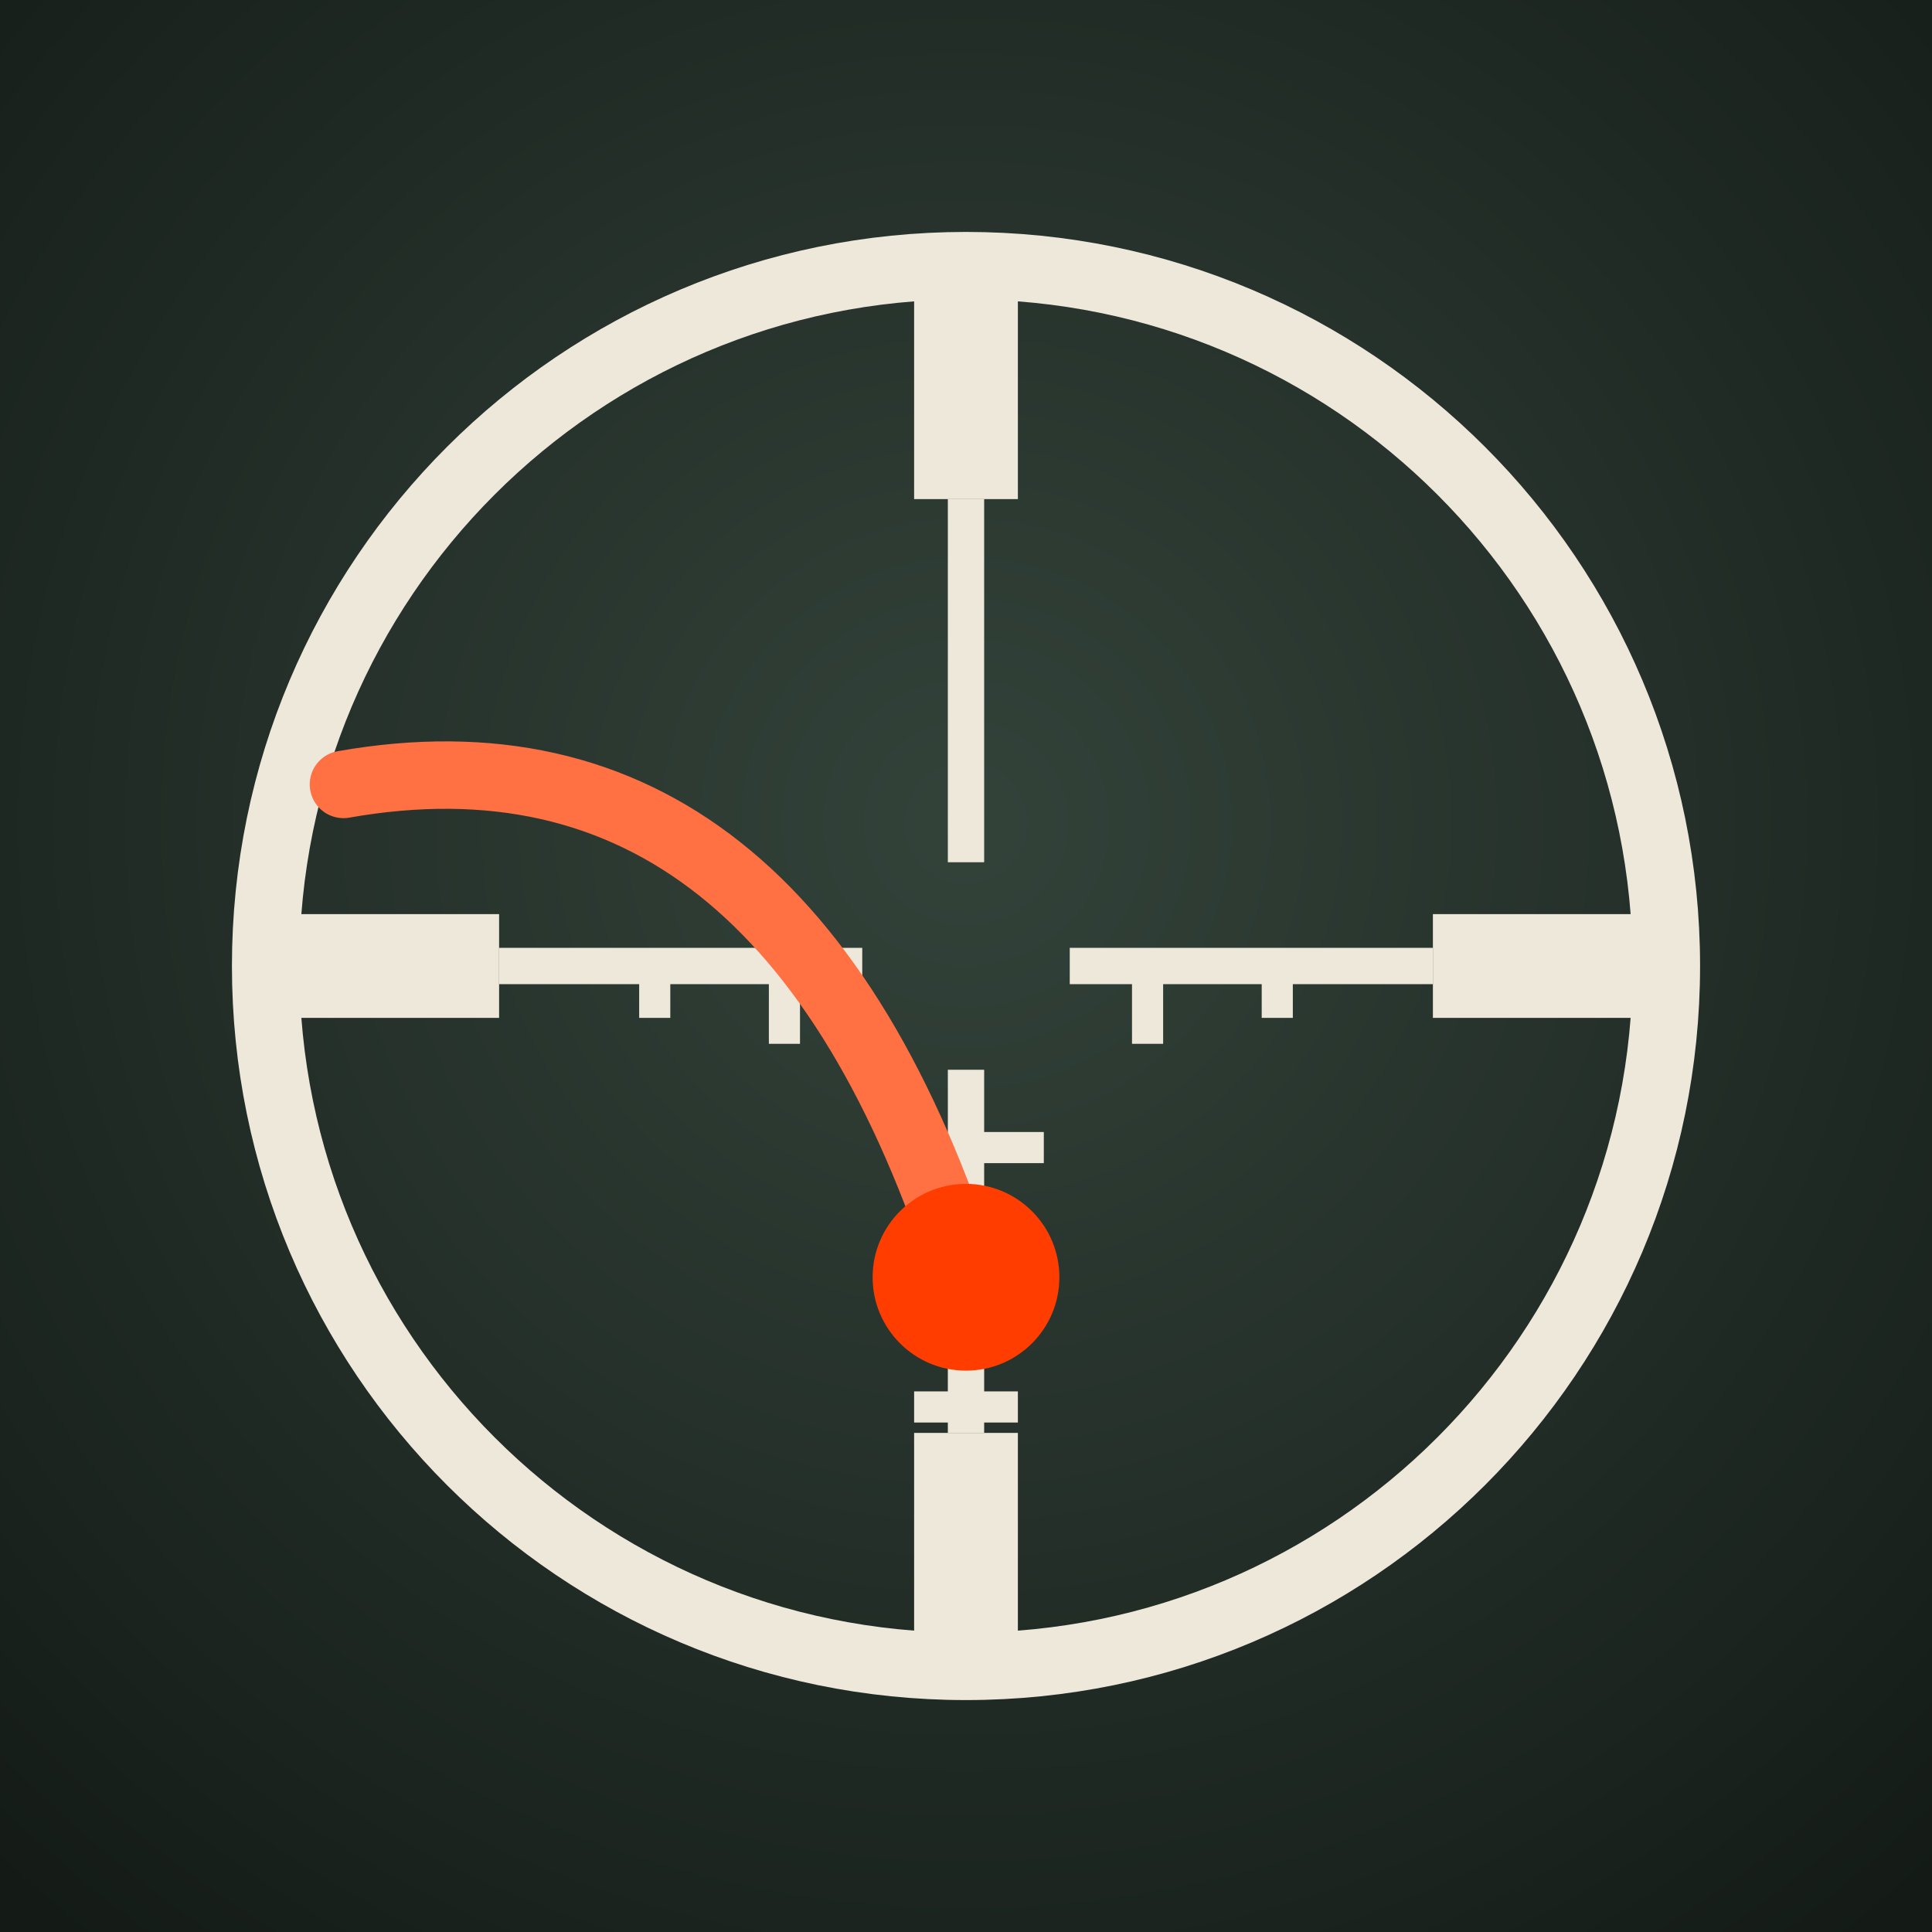
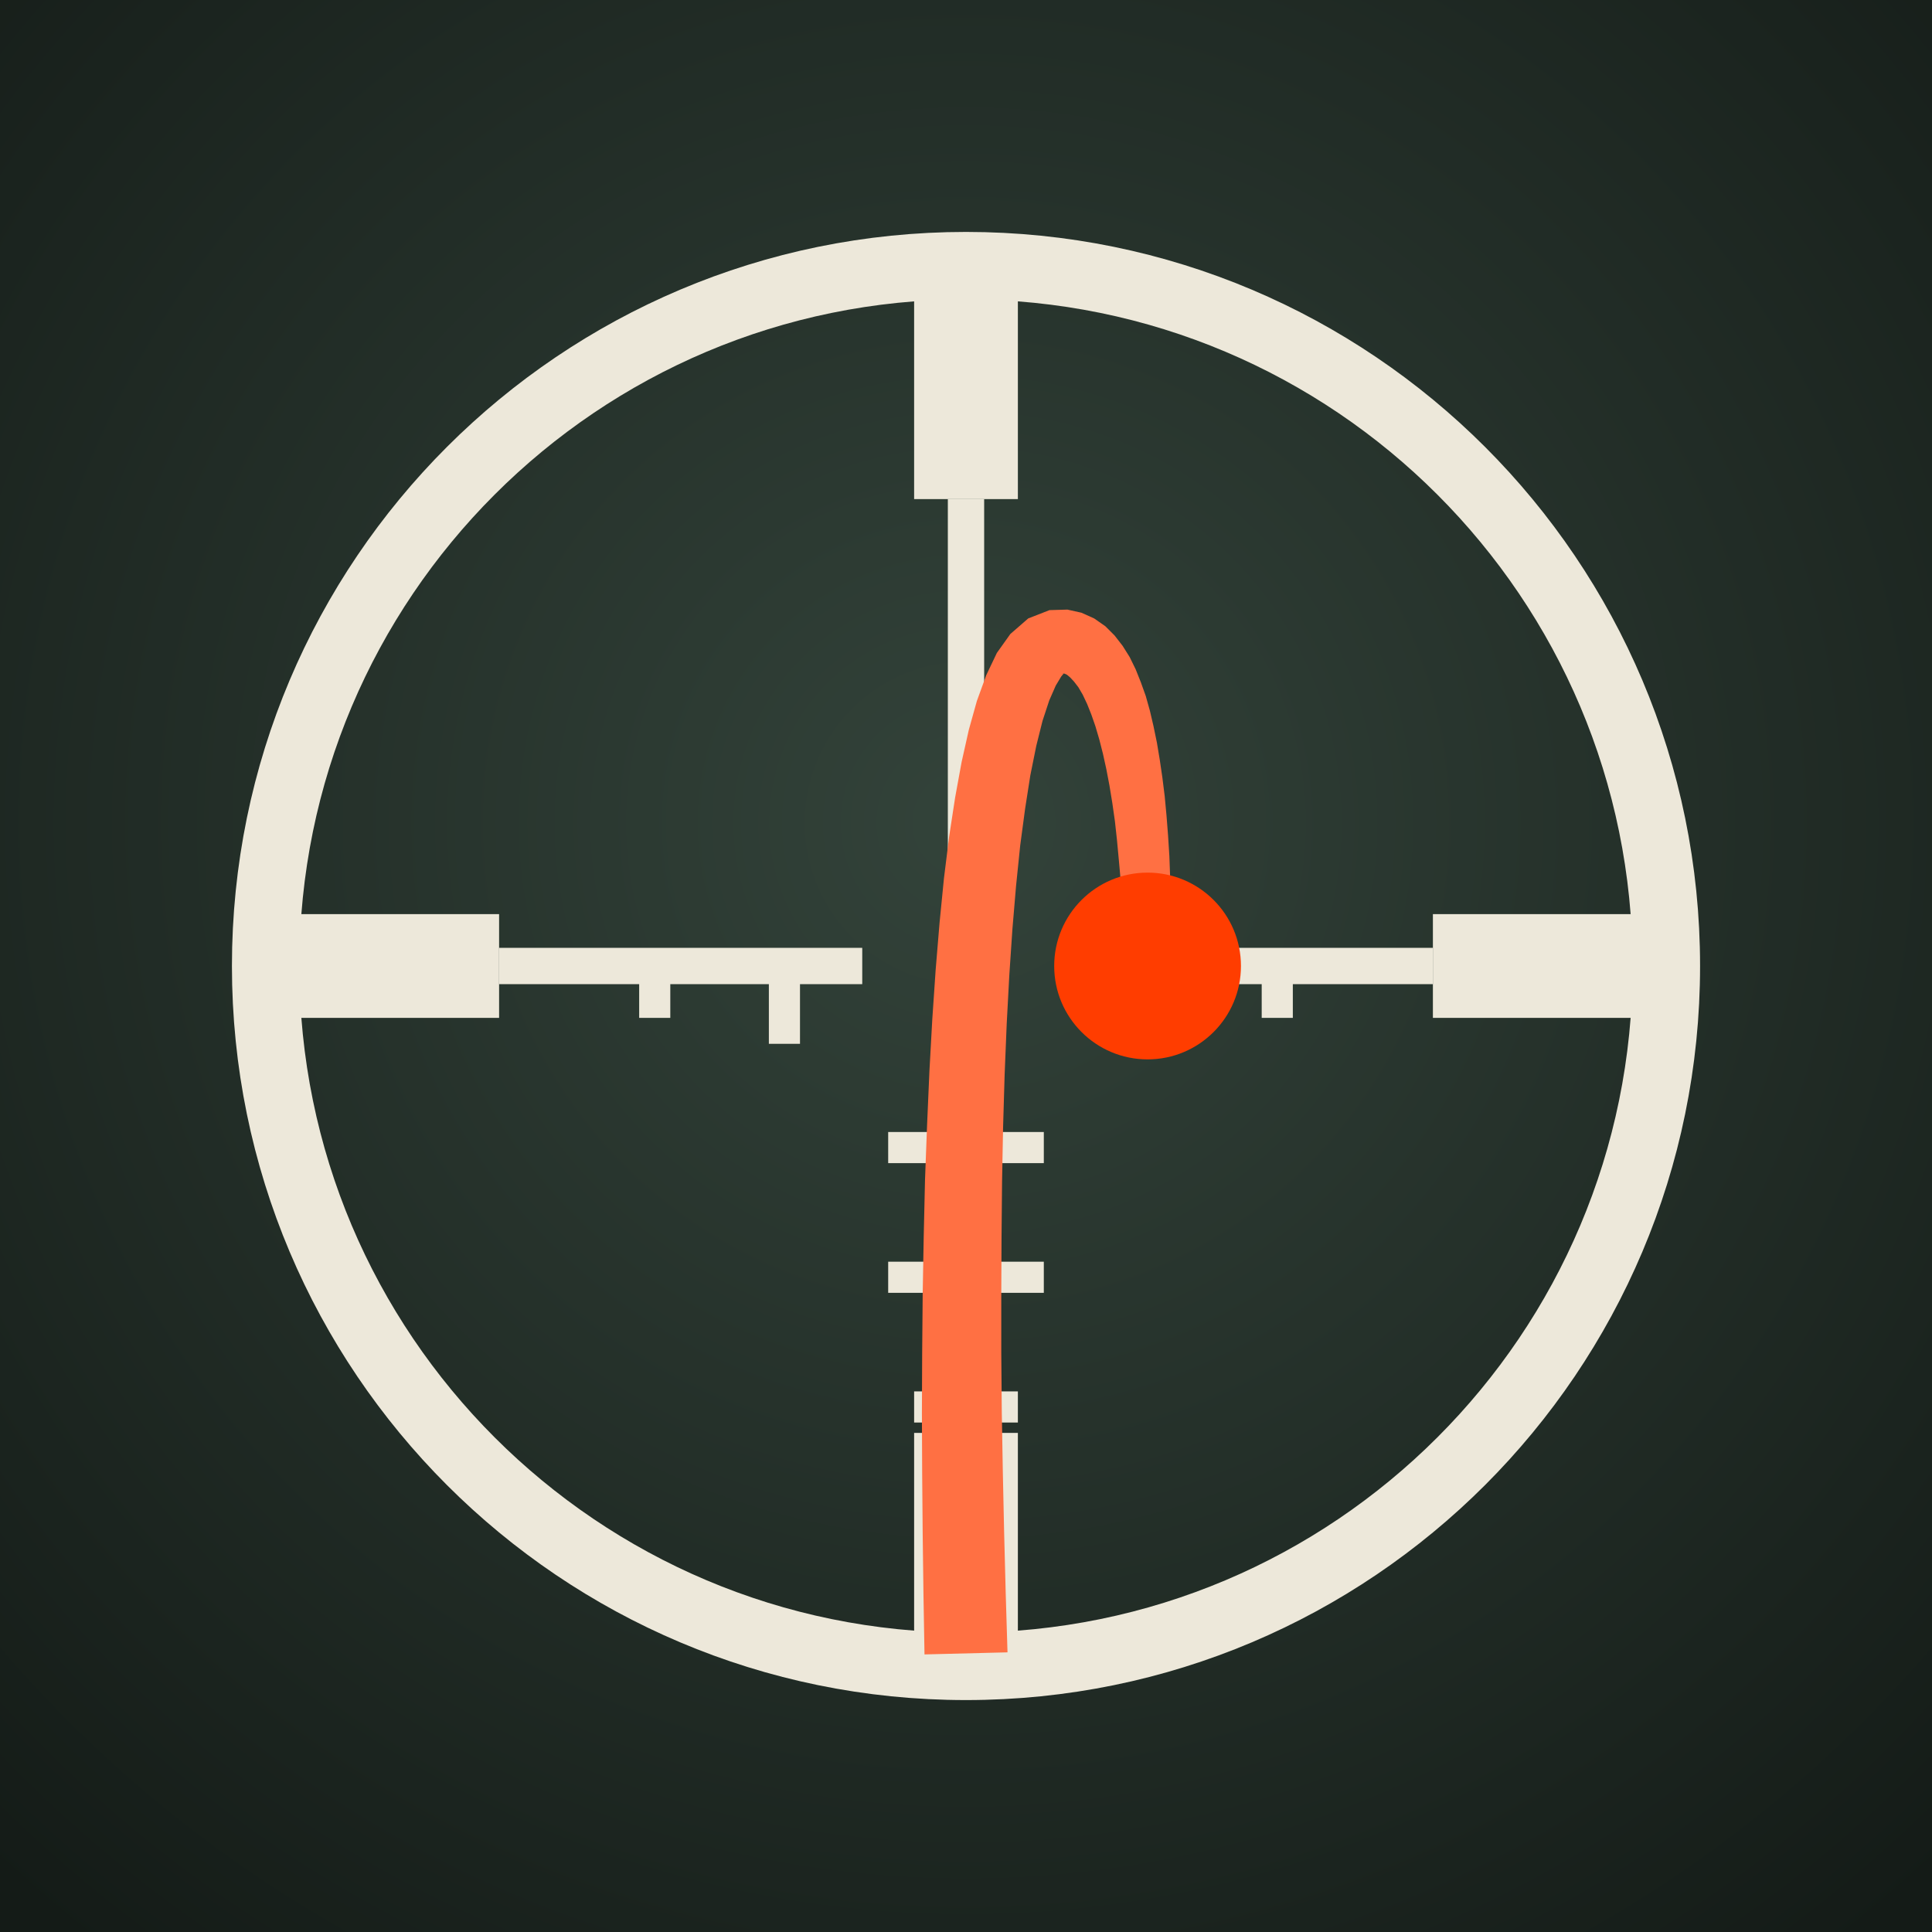
<svg xmlns="http://www.w3.org/2000/svg" viewBox="0 0 108 108">
  <defs>
    <radialGradient id="bg" cx="54" cy="46" r="80" gradientUnits="userSpaceOnUse">
      <stop offset="0" stop-color="#33433A" />
      <stop offset="1" stop-color="#141B17" />
    </radialGradient>
  </defs>
  <rect width="108" height="108" fill="url(#bg)" />
  <g transform="translate(54 54) scale(1.45) translate(-54 -54)" fill="none" stroke-linecap="butt">
    <path d="M54,27a27,27 0 1,1 0,54a27,27 0 1,1 0,-54" stroke="#EDE8DA" stroke-width="2.6" />
    <path d="M27,54H36M72,54H81M54,27V36M54,72V81" stroke="#EDE8DA" stroke-width="4" />
    <path d="M36,54H50M58,54H72M54,36V50M54,58V72" stroke="#EDE8DA" stroke-width="1.4" />
    <path d="M51,61H57M51,66H57M52,71H56M47,54V57M61,54V57M42,54V56M66,54V56" stroke="#EDE8DA" stroke-width="1.2" />
-     <path d="M30,47Q47,44 54,66" stroke="#FF7043" stroke-width="2.6" stroke-linecap="round" />
-     <path d="M54,66m-3.6,0a3.6,3.6 0 1,0 7.2,0a3.6,3.6 0 1,0 -7.2,0" fill="#FF3D00" />
+     <path d="M55.60,80.46 L55.53,78.15 L55.47,75.83 L55.42,73.51 L55.38,71.21 L55.36,68.93 L55.36,66.68 L55.37,64.47 L55.39,62.31 L55.43,60.21 L55.49,58.17 L55.57,56.22 L55.67,54.35 L55.79,52.57 L55.93,50.91 L56.09,49.35 L56.28,47.93 L56.48,46.65 L56.71,45.51 L56.95,44.55 L57.21,43.76 L57.46,43.19 L57.67,42.84 L57.76,42.73 L57.78,42.72 L57.70,42.73 L57.74,42.72 L57.80,42.73 L57.89,42.77 L58.01,42.87 L58.16,43.03 L58.33,43.25 L58.50,43.54 L58.67,43.90 L58.83,44.30 L58.99,44.76 L59.14,45.27 L59.28,45.82 L59.41,46.41 L59.53,47.04 L59.64,47.71 L59.74,48.41 L59.82,49.14 L59.89,49.89 L59.96,50.67 L60.01,51.48 L60.05,52.30 L60.08,53.14 L60.10,54.01 L61.90,53.99 L61.91,53.12 L61.91,52.25 L61.90,51.40 L61.87,50.57 L61.84,49.76 L61.79,48.97 L61.73,48.20 L61.66,47.45 L61.57,46.73 L61.47,46.05 L61.36,45.39 L61.23,44.76 L61.09,44.16 L60.93,43.59 L60.74,43.06 L60.54,42.56 L60.31,42.09 L60.04,41.66 L59.73,41.26 L59.37,40.90 L58.94,40.60 L58.45,40.38 L57.91,40.26 L57.22,40.28 L56.40,40.60 L55.71,41.20 L55.19,41.93 L54.78,42.79 L54.42,43.78 L54.11,44.89 L53.83,46.14 L53.58,47.51 L53.35,49.01 L53.15,50.62 L52.98,52.34 L52.83,54.15 L52.70,56.06 L52.59,58.05 L52.50,60.12 L52.42,62.24 L52.37,64.43 L52.33,66.66 L52.31,68.93 L52.30,71.23 L52.31,73.55 L52.33,75.88 L52.36,78.22 L52.40,80.54Z" fill="#FF7043" />
+     <path d="M61,54m-3.6,0a3.6,3.6 0 1,0 7.2,0a3.6,3.6 0 1,0 -7.2,0" fill="#FF3D00" />
  </g>
</svg>
